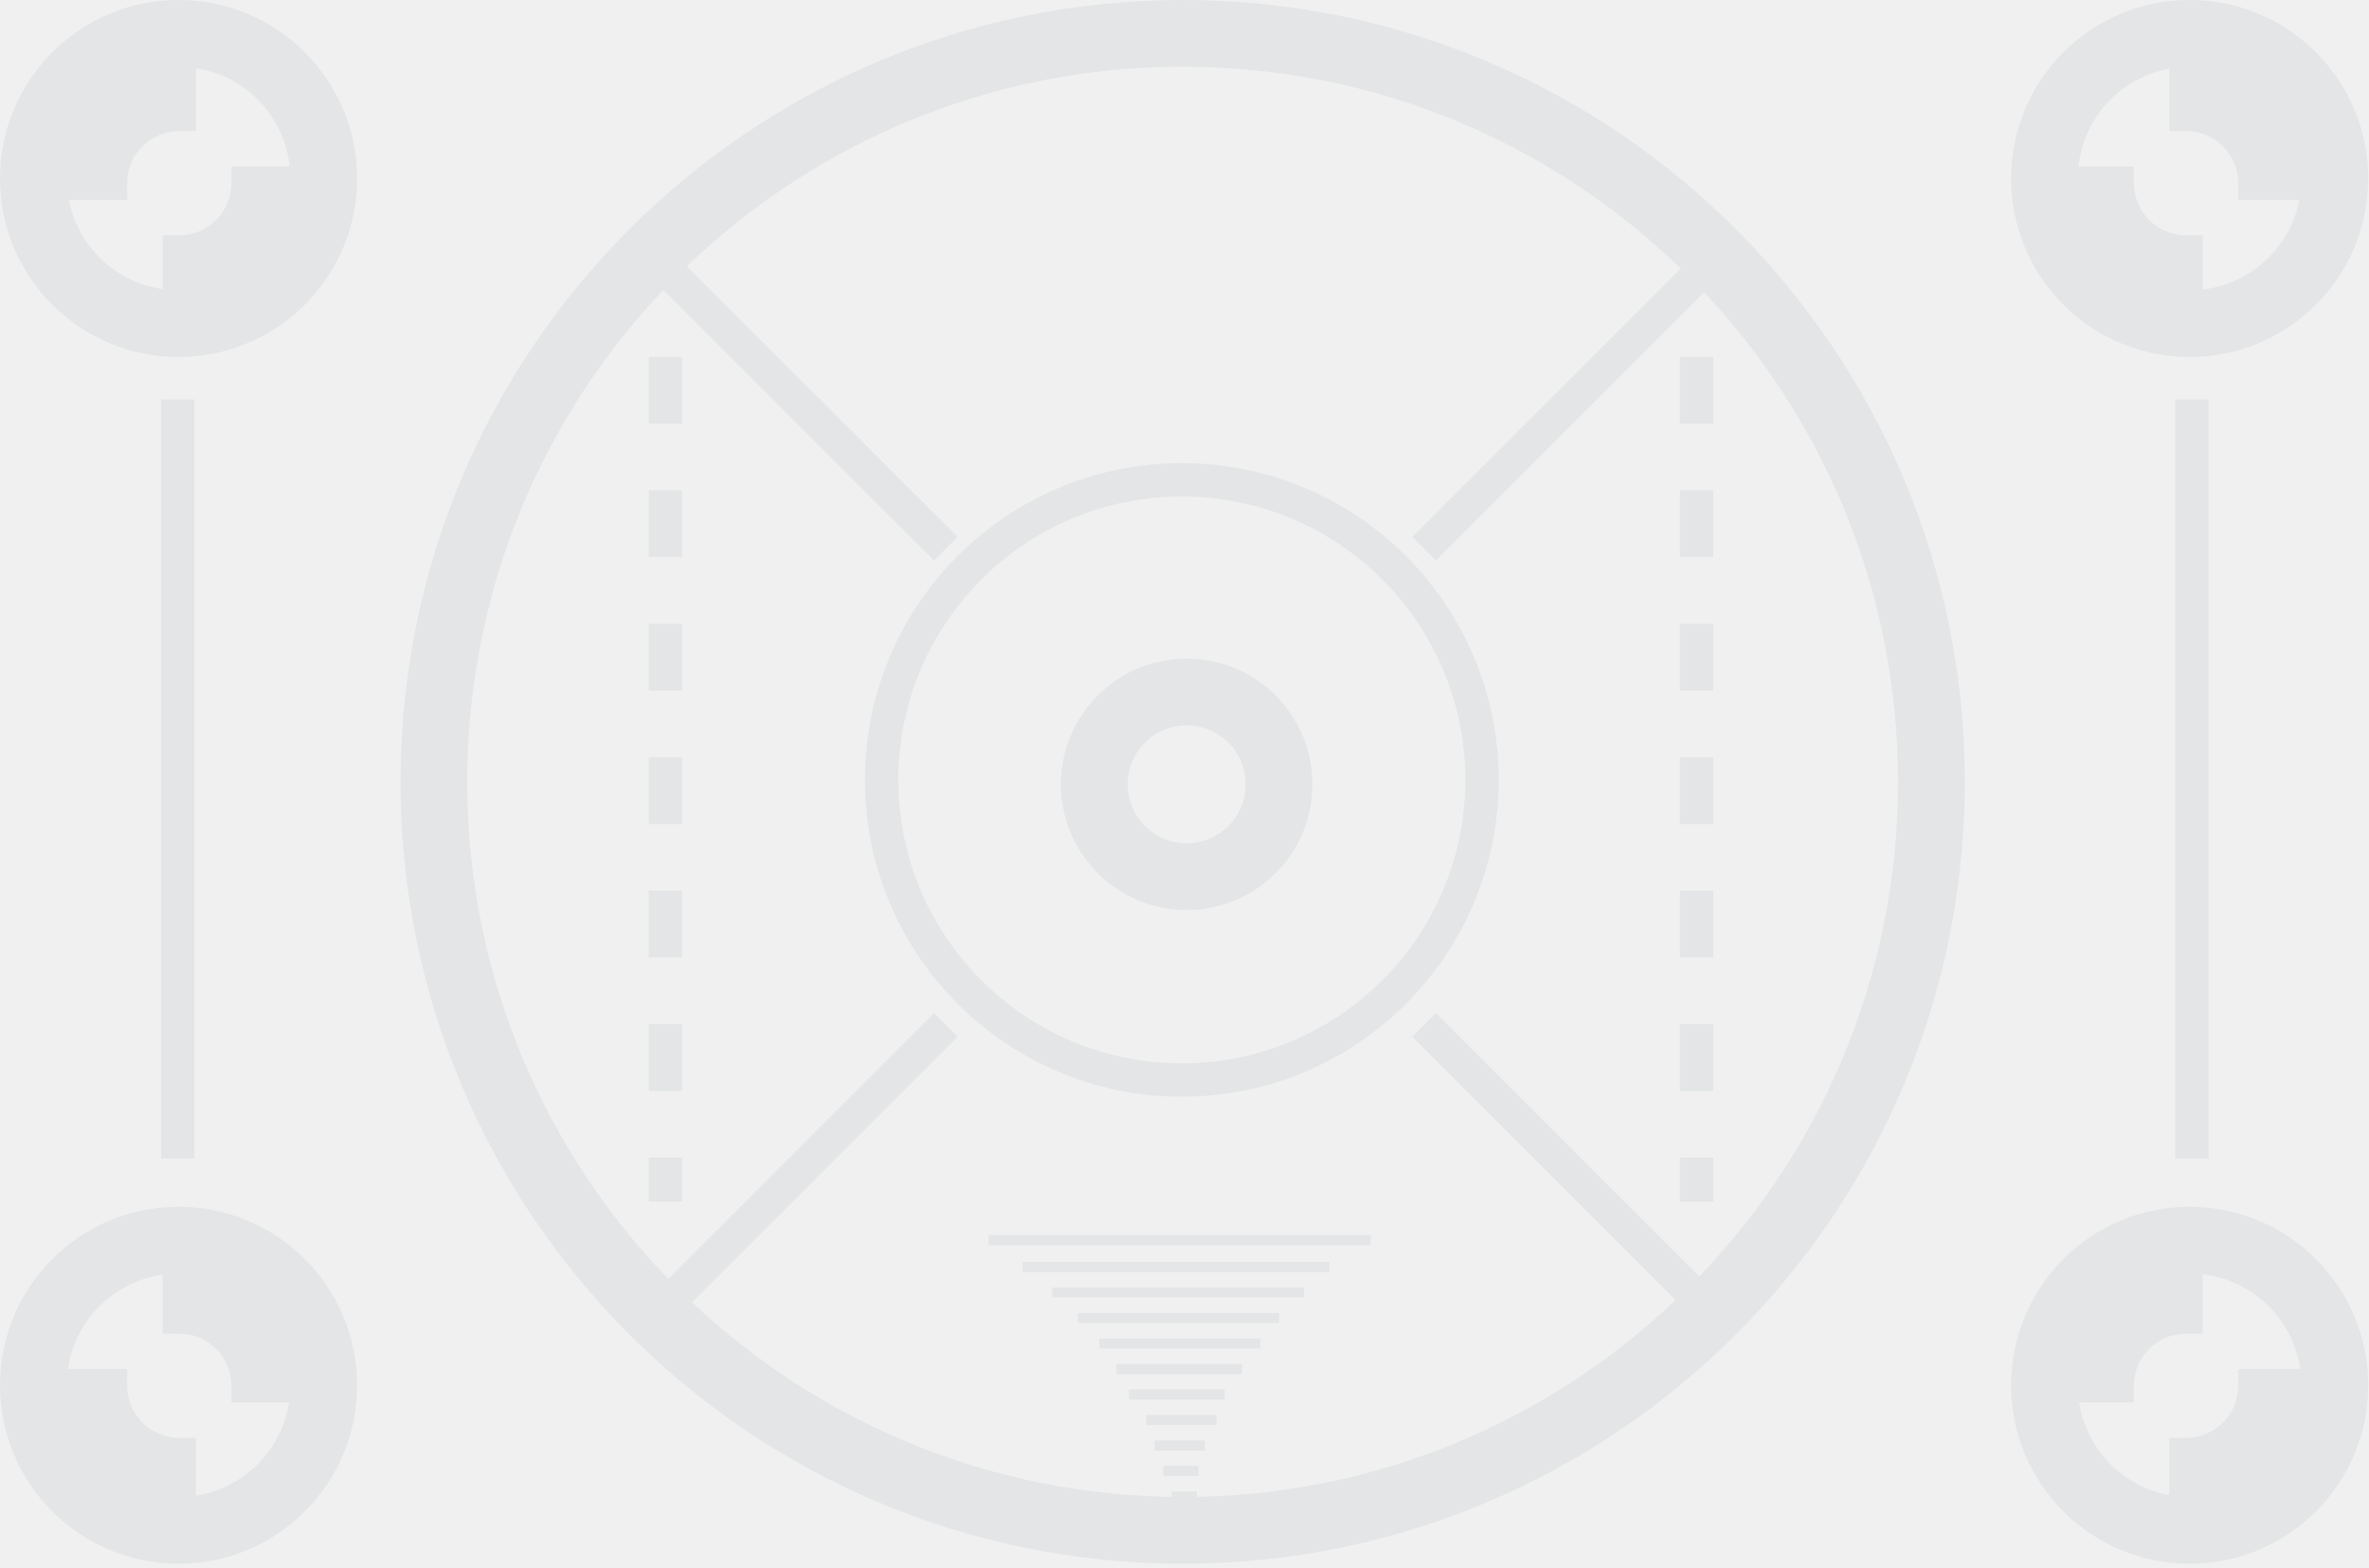
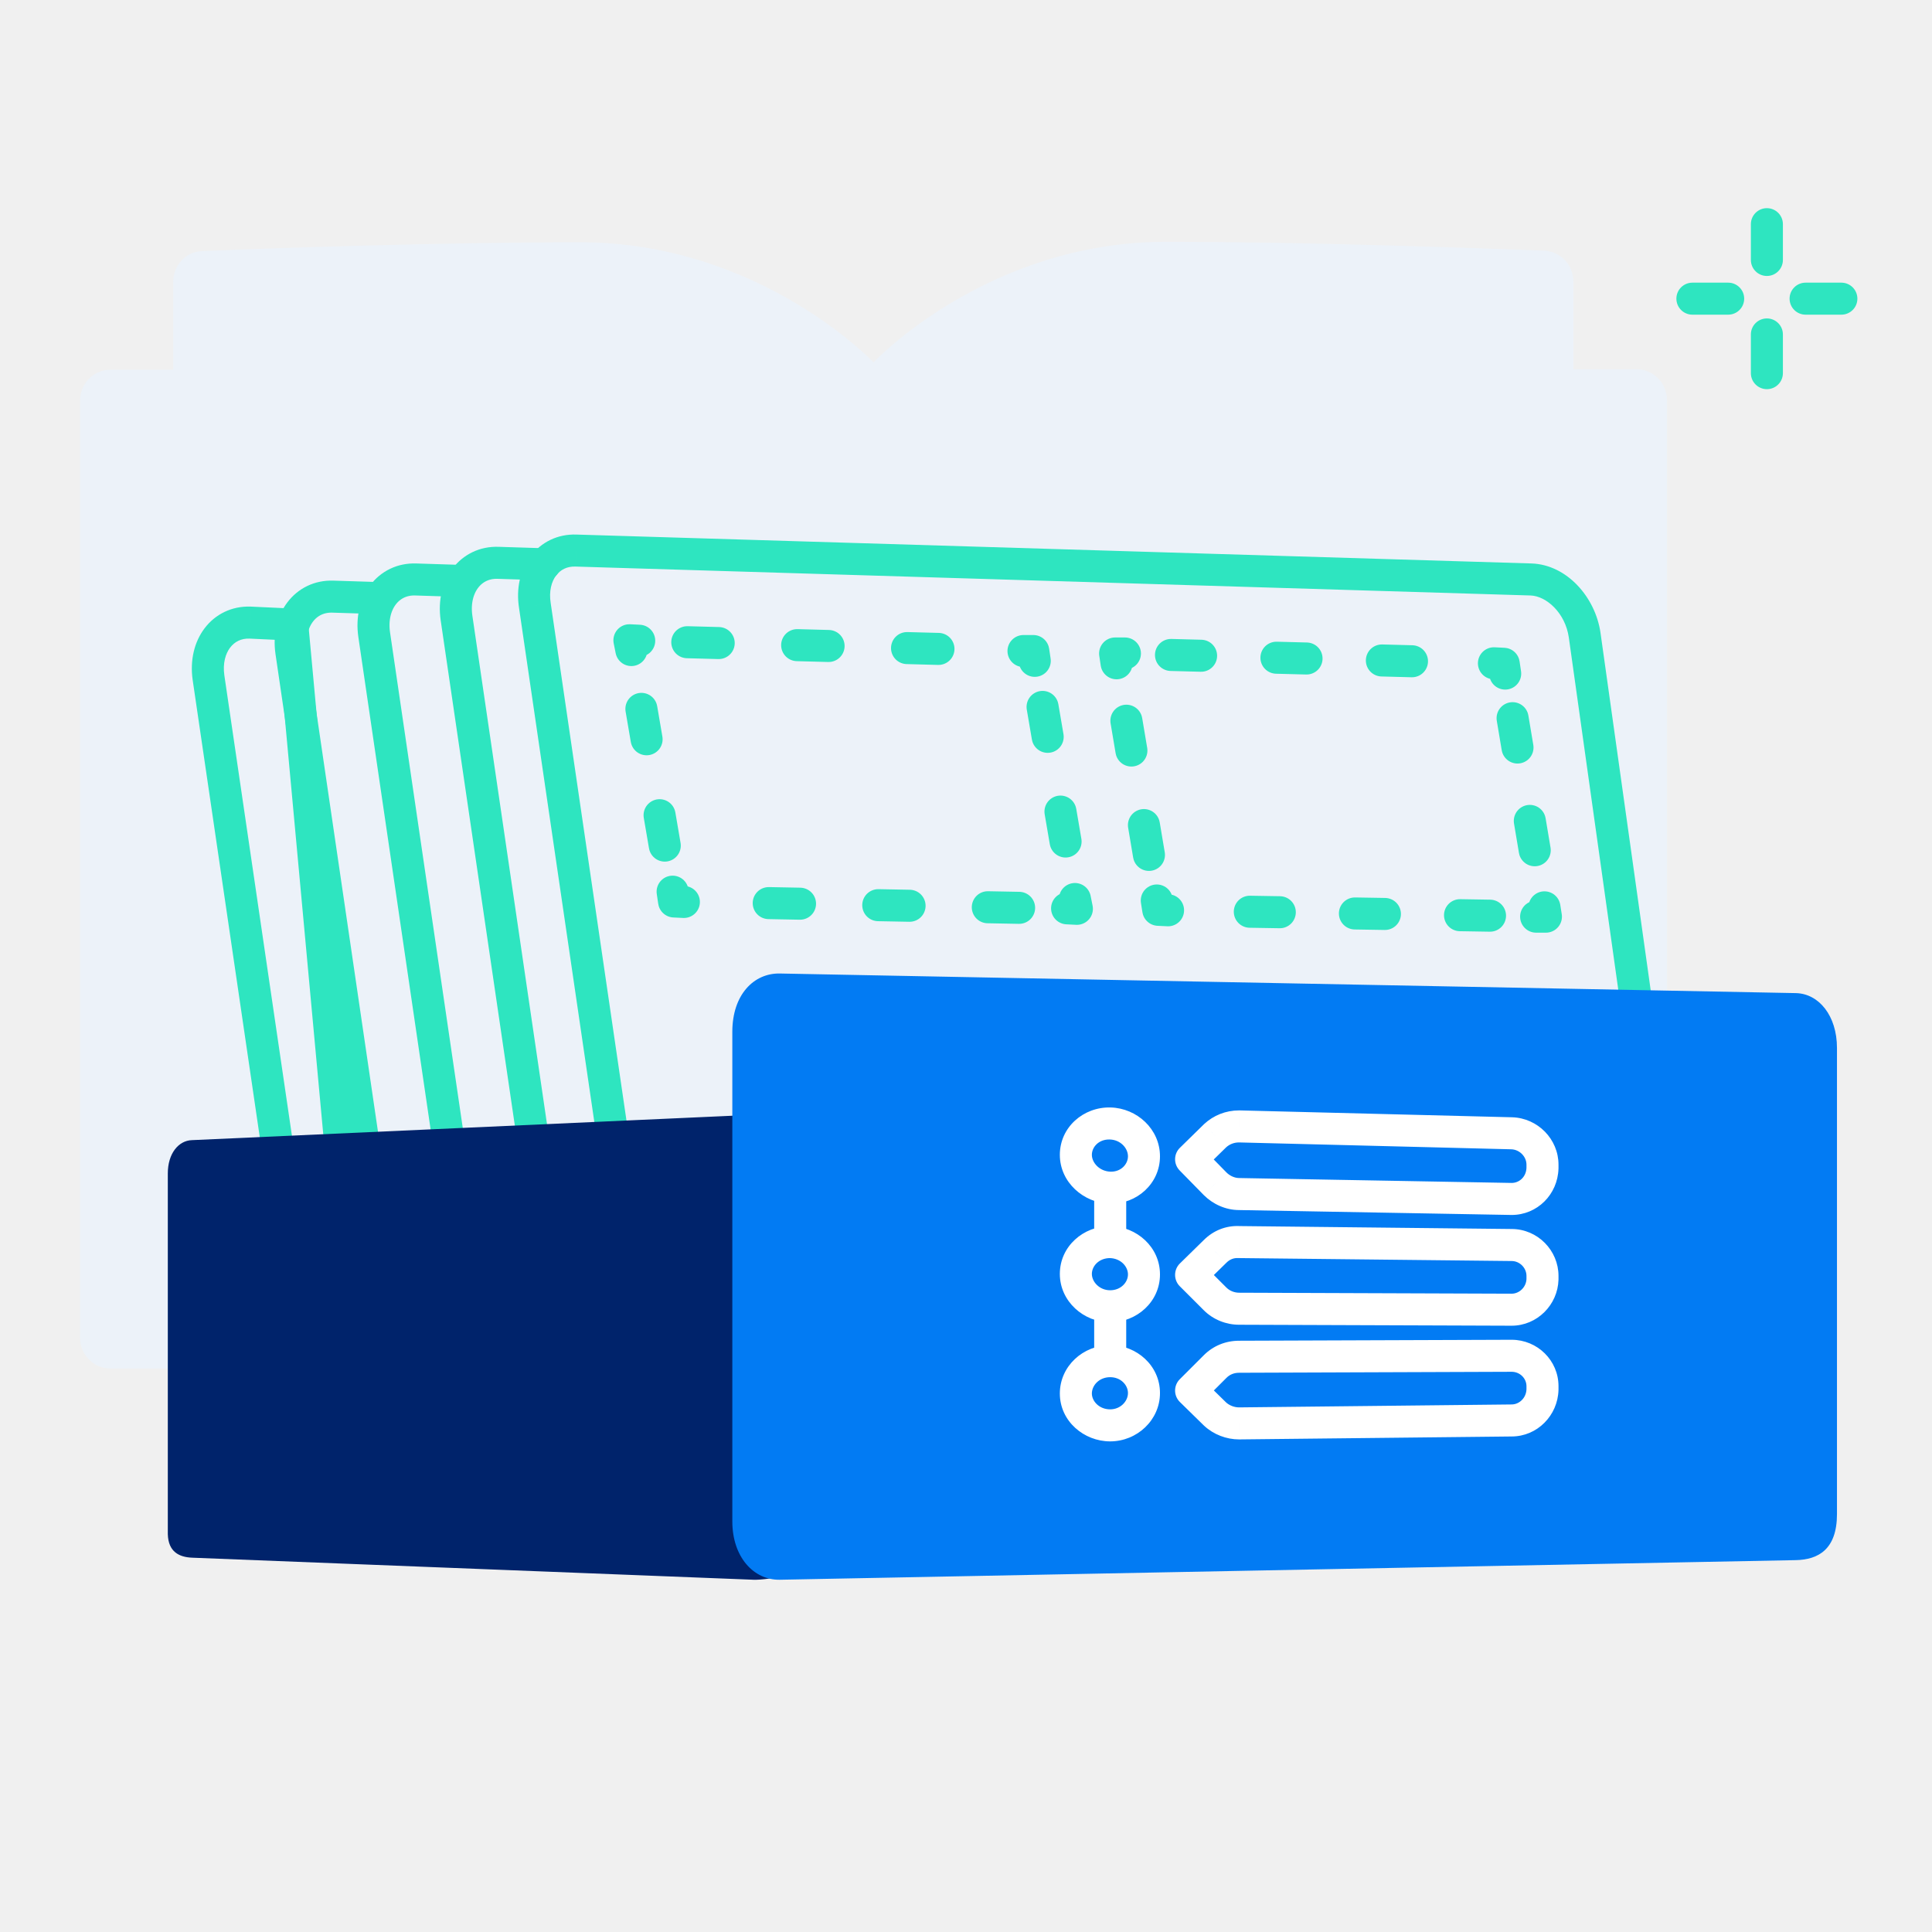
- <svg xmlns="http://www.w3.org/2000/svg" width="284" height="188" viewBox="0 0 284 188" fill="none">
-   <g opacity="0.22">
-     <mask id="path-1-inside-1" fill="white">
-       <path fill-rule="evenodd" clip-rule="evenodd" d="M141.141 181.886H142.95V183.092H141.141V181.886Z" />
-     </mask>
-     <path d="M141.141 181.886V179.886H139.141V181.886H141.141ZM142.95 181.886H144.95V179.886H142.95V181.886ZM142.95 183.092V185.092H144.95V183.092H142.95ZM141.141 183.092H139.141V185.092H141.141V183.092ZM141.141 183.886H142.95V179.886H141.141V183.886ZM140.95 181.886V183.092H144.95V181.886H140.95ZM142.95 181.092H141.141V185.092H142.95V181.092ZM143.141 183.092V181.886H139.141V183.092H143.141Z" fill="#B8BEC3" mask="url(#path-1-inside-1)" />
-     <mask id="path-3-inside-2" fill="white">
-       <path fill-rule="evenodd" clip-rule="evenodd" d="M140.468 178.829H143.483V180.035H140.468V178.829Z" />
-     </mask>
-     <path d="M140.468 178.829V176.829H138.468V178.829H140.468ZM143.483 178.829H145.483V176.829H143.483V178.829ZM143.483 180.035V182.035H145.483V180.035H143.483ZM140.468 180.035H138.468V182.035H140.468V180.035ZM140.468 180.829H143.483V176.829H140.468V180.829ZM141.483 178.829V180.035H145.483V178.829H141.483ZM143.483 178.035H140.468V182.035H143.483V178.035ZM142.468 180.035V178.829H138.468V180.035H142.468Z" fill="#B8BEC3" mask="url(#path-3-inside-2)" />
-     <mask id="path-5-inside-3" fill="white">
-       <path fill-rule="evenodd" clip-rule="evenodd" d="M139.446 175.772H143.667V176.978H139.446V175.772Z" />
-     </mask>
-     <path d="M139.446 175.772V173.772H137.446V175.772H139.446ZM143.667 175.772H145.667V173.772H143.667V175.772ZM143.667 176.978V178.978H145.667V176.978H143.667ZM139.446 176.978H137.446V178.978H139.446V176.978ZM139.446 177.772H143.667V173.772H139.446V177.772ZM141.667 175.772V176.978H145.667V175.772H141.667ZM143.667 174.978H139.446V178.978H143.667V174.978ZM141.446 176.978V175.772H137.446V176.978H141.446Z" fill="#B8BEC3" mask="url(#path-5-inside-3)" />
-     <mask id="path-7-inside-4" fill="white">
-       <path fill-rule="evenodd" clip-rule="evenodd" d="M138.424 172.715H144.454V173.921H138.424V172.715Z" />
-     </mask>
-     <path d="M138.424 172.715V170.715H136.424V172.715H138.424ZM144.454 172.715H146.454V170.715H144.454V172.715ZM144.454 173.921V175.921H146.454V173.921H144.454ZM138.424 173.921H136.424V175.921H138.424V173.921ZM138.424 174.715H144.454V170.715H138.424V174.715ZM142.454 172.715V173.921H146.454V172.715H142.454ZM144.454 171.921H138.424V175.921H144.454V171.921ZM140.424 173.921V172.715H136.424V173.921H140.424Z" fill="#B8BEC3" mask="url(#path-7-inside-4)" />
-     <mask id="path-9-inside-5" fill="white">
-       <path fill-rule="evenodd" clip-rule="evenodd" d="M137.403 169.658H145.844V170.864H137.403V169.658Z" />
-     </mask>
-     <path d="M137.403 169.658V167.658H135.403V169.658H137.403ZM145.844 169.658H147.844V167.658H145.844V169.658ZM145.844 170.864V172.864H147.844V170.864H145.844ZM137.403 170.864H135.403V172.864H137.403V170.864ZM137.403 171.658H145.844V167.658H137.403V171.658ZM143.844 169.658V170.864H147.844V169.658H143.844ZM145.844 168.864H137.403V172.864H145.844V168.864ZM139.403 170.864V169.658H135.403V170.864H139.403Z" fill="#B8BEC3" mask="url(#path-9-inside-5)" />
-     <mask id="path-11-inside-6" fill="white">
-       <path fill-rule="evenodd" clip-rule="evenodd" d="M135.36 166.602H146.816V167.807H135.36V166.602Z" />
-     </mask>
-     <path d="M135.36 166.602V164.602H133.36V166.602H135.36ZM146.816 166.602H148.816V164.602H146.816V166.602ZM146.816 167.807V169.807H148.816V167.807H146.816ZM135.36 167.807H133.36V169.807H135.36V167.807ZM135.36 168.602H146.816V164.602H135.36V168.602ZM144.816 166.602V167.807H148.816V166.602H144.816ZM146.816 165.807H135.36V169.807H146.816V165.807ZM137.36 167.807V166.602H133.36V167.807H137.36Z" fill="#B8BEC3" mask="url(#path-11-inside-6)" />
-     <mask id="path-13-inside-7" fill="white">
-       <path fill-rule="evenodd" clip-rule="evenodd" d="M133.827 163.545H148.902V164.75H133.827V163.545Z" />
-     </mask>
-     <path d="M133.827 163.545V161.545H131.827V163.545H133.827ZM148.902 163.545H150.902V161.545H148.902V163.545ZM148.902 164.75V166.75H150.902V164.75H148.902ZM133.827 164.75H131.827V166.75H133.827V164.75ZM133.827 165.545H148.902V161.545H133.827V165.545ZM146.902 163.545V164.75H150.902V163.545H146.902ZM148.902 162.75H133.827V166.75H148.902V162.75ZM135.827 164.75V163.545H131.827V164.75H135.827Z" fill="#B8BEC3" mask="url(#path-13-inside-7)" />
-     <mask id="path-15-inside-8" fill="white">
-       <path fill-rule="evenodd" clip-rule="evenodd" d="M131.784 160.488H151.079V161.694H131.784V160.488Z" />
-     </mask>
-     <path d="M131.784 160.488V158.488H129.784V160.488H131.784ZM151.079 160.488H153.079V158.488H151.079V160.488ZM151.079 161.694V163.694H153.079V161.694H151.079ZM131.784 161.694H129.784V163.694H131.784V161.694ZM131.784 162.488H151.079V158.488H131.784V162.488ZM149.079 160.488V161.694H153.079V160.488H149.079ZM151.079 159.694H131.784V163.694H151.079V159.694ZM133.784 161.694V160.488H129.784V161.694H133.784Z" fill="#B8BEC3" mask="url(#path-15-inside-8)" />
-     <mask id="path-17-inside-9" fill="white">
-       <path fill-rule="evenodd" clip-rule="evenodd" d="M129.23 157.431H153.349V158.637H129.23V157.431Z" />
-     </mask>
-     <path d="M129.23 157.431V155.431H127.23V157.431H129.23ZM153.349 157.431H155.349V155.431H153.349V157.431ZM153.349 158.637V160.637H155.349V158.637H153.349ZM129.23 158.637H127.23V160.637H129.23V158.637ZM129.23 159.431H153.349V155.431H129.23V159.431ZM151.349 157.431V158.637H155.349V157.431H151.349ZM153.349 156.637H129.23V160.637H153.349V156.637ZM131.23 158.637V157.431H127.23V158.637H131.23Z" fill="#B8BEC3" mask="url(#path-17-inside-9)" />
-     <mask id="path-19-inside-10" fill="white">
-       <path fill-rule="evenodd" clip-rule="evenodd" d="M126.165 154.374H156.314V155.58H126.165V154.374Z" />
-     </mask>
-     <path d="M126.165 154.374V152.374H124.165V154.374H126.165ZM156.314 154.374H158.314V152.374H156.314V154.374ZM156.314 155.58V157.58H158.314V155.58H156.314ZM126.165 155.58H124.165V157.58H126.165V155.58ZM126.165 156.374H156.314V152.374H126.165V156.374ZM154.314 154.374V155.58H158.314V154.374H154.314ZM156.314 153.58H126.165V157.58H156.314V153.58ZM128.165 155.58V154.374H124.165V155.58H128.165Z" fill="#B8BEC3" mask="url(#path-19-inside-10)" />
-     <mask id="path-21-inside-11" fill="white">
-       <path fill-rule="evenodd" clip-rule="evenodd" d="M122.59 151.317H159.371V152.523H122.59V151.317Z" />
-     </mask>
-     <path d="M122.59 151.317V149.317H120.59V151.317H122.59ZM159.371 151.317H161.371V149.317H159.371V151.317ZM159.371 152.523V154.523H161.371V152.523H159.371ZM122.59 152.523H120.59V154.523H122.59V152.523ZM122.59 153.317H159.371V149.317H122.59V153.317ZM157.371 151.317V152.523H161.371V151.317H157.371ZM159.371 150.523H122.59V154.523H159.371V150.523ZM124.59 152.523V151.317H120.59V152.523H124.59Z" fill="#B8BEC3" mask="url(#path-21-inside-11)" />
-     <mask id="path-23-inside-12" fill="white">
-       <path fill-rule="evenodd" clip-rule="evenodd" d="M118.504 148.098H164.329V149.304H118.504V148.098Z" />
-     </mask>
-     <path d="M118.504 148.098V146.098H116.504V148.098H118.504ZM164.329 148.098H166.329V146.098H164.329V148.098ZM164.329 149.304V151.304H166.329V149.304H164.329ZM118.504 149.304H116.504V151.304H118.504V149.304ZM118.504 150.098H164.329V146.098H118.504V150.098ZM162.329 148.098V149.304H166.329V148.098H162.329ZM164.329 147.304H118.504V151.304H164.329V147.304ZM120.504 149.304V148.098H116.504V149.304H120.504Z" fill="#B8BEC3" mask="url(#path-23-inside-12)" />
-     <path d="M231.539 93.745C231.539 143.31 191.352 183.491 141.777 183.491C92.202 183.491 52.014 143.31 52.014 93.745C52.014 44.181 92.202 4 141.777 4C191.352 4 231.539 44.181 231.539 93.745Z" stroke="#B8BEC3" stroke-width="8" />
-     <path d="M177.665 93.514C177.665 113.385 161.554 129.495 141.678 129.495C121.802 129.495 105.691 113.385 105.691 93.514C105.691 73.643 121.802 57.534 141.678 57.534C161.554 57.534 177.665 73.643 177.665 93.514Z" stroke="#B8BEC3" stroke-width="4" />
-     <path d="M153.336 94.042C153.336 100.156 148.378 105.113 142.261 105.113C136.145 105.113 131.187 100.156 131.187 94.042C131.187 87.928 136.145 82.97 142.261 82.97C148.378 82.97 153.336 87.928 153.336 94.042Z" stroke="#B8BEC3" stroke-width="8" />
-     <path d="M81.216 33.626L111.967 64.372" stroke="#B8BEC3" stroke-width="4" stroke-linecap="square" />
-     <path d="M79.776 42.797V144.078" stroke="#B8BEC3" stroke-width="4" stroke-dasharray="8 8" />
-     <path d="M21.317 47.892V138.924" stroke="#B8BEC3" stroke-width="4" />
-     <path d="M203.387 42.797V144.078" stroke="#B8BEC3" stroke-width="4" stroke-dasharray="8 8" />
-     <path d="M262.776 47.892V138.924" stroke="#B8BEC3" stroke-width="4" />
-     <path d="M202.888 33.626L172.137 64.372" stroke="#B8BEC3" stroke-width="4" stroke-linecap="square" />
-     <path d="M81.216 155.06L111.967 124.314" stroke="#B8BEC3" stroke-width="4" stroke-linecap="square" />
-     <path d="M202.888 155.06L172.137 124.314" stroke="#B8BEC3" stroke-width="4" stroke-linecap="square" />
-     <path d="M38.811 166.095C38.811 175.705 31.019 183.497 21.405 183.497C11.792 183.497 4 175.705 4 166.095C4 156.486 11.792 148.694 21.405 148.694C31.019 148.694 38.811 156.486 38.811 166.095Z" stroke="#B8BEC3" stroke-width="8" />
-     <path d="M9.237 166.151V164.151H7.237V166.151H9.237ZM21.488 178.4V180.4H23.488V178.4H21.488ZM13.237 166.151H15.237V164.151H13.237V166.151ZM21.488 174.4H23.488V172.4H21.488V174.4ZM33.739 166.151V168.151H35.739V166.151H33.739ZM21.488 153.902V151.902H19.488V153.902H21.488ZM29.738 166.151H27.738V168.151H29.738V166.151ZM21.488 157.902H19.488V159.902H21.488V157.902ZM7.237 166.151C7.237 174.021 13.618 180.4 21.488 180.4V176.4C15.827 176.4 11.237 171.811 11.237 166.151H7.237ZM13.237 164.151H9.237V168.151H13.237V164.151ZM21.488 172.4C18.035 172.4 15.237 169.601 15.237 166.151H11.237C11.237 171.811 15.827 176.4 21.488 176.4V172.4ZM23.488 178.4V174.4H19.488V178.4H23.488ZM35.739 166.151C35.739 158.281 29.358 151.902 21.488 151.902V155.902C27.149 155.902 31.738 160.491 31.738 166.151H35.739ZM29.738 168.151H33.739V164.151H29.738V168.151ZM21.488 159.902C24.941 159.902 27.738 162.701 27.738 166.151H31.738C31.738 160.491 27.149 155.902 21.488 155.902V159.902ZM19.488 153.902V157.902H23.488V153.902H19.488Z" fill="#B8BEC3" />
-     <path d="M279.905 166.095C279.905 175.705 272.113 183.497 262.499 183.497C252.886 183.497 245.094 175.705 245.094 166.095C245.094 156.486 252.886 148.694 262.499 148.694C272.113 148.694 279.905 156.486 279.905 166.095Z" stroke="#B8BEC3" stroke-width="8" />
-     <path d="M262.071 178.4H260.071V180.4H262.071V178.4ZM274.321 166.151H276.321V164.151H274.321V166.151ZM262.071 174.4V172.4H260.071V174.4H262.071ZM270.321 166.151V164.151H268.321V166.151H270.321ZM262.071 153.902H264.071V151.902H262.071V153.902ZM249.82 166.151H247.82V168.151H249.82V166.151ZM262.071 157.902V159.902H264.071V157.902H262.071ZM253.82 166.151V168.151H255.82V166.151H253.82ZM262.071 180.4C269.94 180.4 276.321 174.021 276.321 166.151H272.321C272.321 171.811 267.732 176.4 262.071 176.4V180.4ZM260.071 174.4V178.4H264.071V174.4H260.071ZM268.321 166.151C268.321 169.601 265.523 172.4 262.071 172.4V176.4C267.732 176.4 272.321 171.811 272.321 166.151H268.321ZM274.321 164.151H270.321V168.151H274.321V164.151ZM262.071 151.902C254.201 151.902 247.82 158.281 247.82 166.151H251.82C251.82 160.491 256.409 155.902 262.071 155.902V151.902ZM264.071 157.902V153.902H260.071V157.902H264.071ZM255.82 166.151C255.82 162.701 258.618 159.902 262.071 159.902V155.902C256.409 155.902 251.82 160.491 251.82 166.151H255.82ZM249.82 168.151H253.82V164.151H249.82V168.151Z" fill="#B8BEC3" />
-     <path d="M38.811 21.402C38.811 31.012 31.019 38.803 21.405 38.803C11.792 38.803 4 31.012 4 21.402C4 11.792 11.792 4 21.405 4C31.019 4 38.811 11.792 38.811 21.402Z" stroke="#B8BEC3" stroke-width="8" />
-     <path d="M21.488 34.216H19.488V36.216H21.488V34.216ZM33.739 21.967H35.739V19.967H33.739V21.967ZM21.488 30.216V28.216H19.488V30.216H21.488ZM29.738 21.967V19.967H27.738V21.967H29.738ZM21.488 9.718H23.488V7.718H21.488V9.718ZM9.237 21.967H7.237V23.967H9.237V21.967ZM21.488 13.718V15.718H23.488V13.718H21.488ZM13.237 21.967V23.967H15.237V21.967H13.237ZM21.488 36.216C29.358 36.216 35.739 29.837 35.739 21.967H31.738C31.738 27.627 27.149 32.216 21.488 32.216V36.216ZM19.488 30.216V34.216H23.488V30.216H19.488ZM27.738 21.967C27.738 25.417 24.941 28.216 21.488 28.216V32.216C27.149 32.216 31.738 27.627 31.738 21.967H27.738ZM33.739 19.967H29.738V23.967H33.739V19.967ZM21.488 7.718C13.618 7.718 7.237 14.097 7.237 21.967H11.237C11.237 16.307 15.827 11.718 21.488 11.718V7.718ZM23.488 13.718V9.718H19.488V13.718H23.488ZM15.237 21.967C15.237 18.517 18.035 15.718 21.488 15.718V11.718C15.827 11.718 11.237 16.307 11.237 21.967H15.237ZM9.237 23.967H13.237V19.967H9.237V23.967Z" fill="#B8BEC3" />
-     <path d="M279.905 21.402C279.905 31.012 272.113 38.803 262.499 38.803C252.886 38.803 245.094 31.012 245.094 21.402C245.094 11.792 252.886 4 262.499 4C272.113 4 279.905 11.792 279.905 21.402Z" stroke="#B8BEC3" stroke-width="8" />
-     <path d="M274.321 21.967V23.967H276.321V21.967H274.321ZM262.071 9.718V7.718H260.071V9.718H262.071ZM270.321 21.967H268.321V23.967H270.321V21.967ZM262.071 13.718H260.071V15.718H262.071V13.718ZM249.82 21.967V19.967H247.82V21.967H249.82ZM262.071 34.216V36.216H264.071V34.216H262.071ZM253.82 21.967H255.82V19.967H253.82V21.967ZM262.071 30.216H264.071V28.216H262.071V30.216ZM276.321 21.967C276.321 14.097 269.94 7.718 262.071 7.718V11.718C267.732 11.718 272.321 16.307 272.321 21.967H276.321ZM270.321 23.967H274.321V19.967H270.321V23.967ZM262.071 15.718C265.523 15.718 268.321 18.517 268.321 21.967H272.321C272.321 16.307 267.732 11.718 262.071 11.718V15.718ZM260.071 9.718V13.718H264.071V9.718H260.071ZM247.82 21.967C247.82 29.837 254.201 36.216 262.071 36.216V32.216C256.409 32.216 251.82 27.627 251.82 21.967H247.82ZM253.82 19.967H249.82V23.967H253.82V19.967ZM262.071 28.216C258.618 28.216 255.82 25.417 255.82 21.967H251.82C251.82 27.627 256.409 32.216 262.071 32.216V28.216ZM264.071 34.216V30.216H260.071V34.216H264.071Z" fill="#B8BEC3" />
-   </g>
+ <svg xmlns="http://www.w3.org/2000/svg" width="161" height="161" viewBox="0 0 161 161" fill="none">
+   <rect width="160.122" height="160.122" fill="white" fill-opacity="0.01" />
+   <rect width="160.122" height="160.122" fill="white" fill-opacity="0.01" />
+   <path d="M131.112 30.77V23.459C131.112 22.071 130.05 20.968 128.703 20.887C123.107 20.682 108.936 20.151 97.174 20.151C82.226 20.151 72.792 30.198 72.792 30.198C72.792 30.198 63.317 20.192 48.37 20.192C36.649 20.192 22.436 20.682 16.841 20.927C15.493 20.968 14.431 22.112 14.431 23.5V30.811H9.204C7.815 30.811 6.672 31.954 6.672 33.384V111.47C6.672 112.9 7.815 114.043 9.204 114.043H136.381C137.769 114.043 138.913 112.9 138.913 111.47V33.343C138.913 31.913 137.769 30.77 136.381 30.77H131.112Z" fill="#ECF2F9" />
+   <path d="M45.392 47.024L41.512 46.902C39.225 46.82 37.673 48.862 38.04 51.476L46.127 106.569C46.494 109.142 48.659 111.225 50.946 111.225" stroke="#2EE5C0" stroke-width="2.669" stroke-linecap="round" stroke-linejoin="round" />
+   <path d="M38.53 48.413L34.65 48.29C32.363 48.208 30.811 50.25 31.179 52.864L39.265 107.958C39.633 110.531 41.797 112.613 44.084 112.613" stroke="#2EE5C0" stroke-width="2.669" stroke-linecap="round" stroke-linejoin="round" />
+   <path d="M31.628 49.842L27.748 49.72C25.461 49.638 23.909 51.68 24.276 54.294L32.363 109.387C32.73 111.96 34.895 114.043 37.182 114.043" stroke="#2EE5C0" stroke-width="2.669" stroke-linecap="round" stroke-linejoin="round" />
+   <path d="M24.358 52.047L25.687 51.925C25.625 51.262 25.085 50.745 24.42 50.714L24.358 52.047ZM20.846 51.884L20.908 50.551C20.903 50.551 20.898 50.551 20.893 50.55L20.846 51.884ZM17.374 56.458L16.053 56.644L16.054 56.652L17.374 56.458ZM25.461 111.552L26.782 111.363L26.781 111.358L25.461 111.552ZM30.28 116.207V117.542C30.655 117.542 31.013 117.384 31.266 117.106C31.518 116.829 31.643 116.458 31.608 116.085L30.28 116.207ZM139.444 105.548L138.122 105.733L138.124 105.746L139.444 105.548ZM132.051 52.905L133.373 52.719L133.372 52.71L132.051 52.905ZM127.6 48.29L127.651 46.956L127.64 46.956L127.6 48.29ZM48.002 45.88L47.955 47.214L47.962 47.214L48.002 45.88ZM44.572 50.454L45.892 50.261L45.89 50.248L44.572 50.454ZM52.617 105.385L53.938 105.193L53.937 105.191L52.617 105.385ZM24.42 50.714L20.908 50.551L20.784 53.217L24.296 53.38L24.42 50.714ZM20.893 50.55C19.309 50.494 17.938 51.186 17.052 52.353C16.179 53.503 15.827 55.037 16.053 56.644L18.695 56.272C18.554 55.265 18.794 54.471 19.177 53.967C19.547 53.48 20.095 53.192 20.798 53.217L20.893 50.55ZM16.054 56.652L24.14 111.745L26.781 111.358L18.694 56.264L16.054 56.652ZM24.14 111.74C24.583 114.843 27.207 117.542 30.28 117.542V114.873C28.778 114.873 27.073 113.406 26.782 111.363L24.14 111.74ZM31.608 116.085L25.687 51.925L23.029 52.17L28.951 116.33L31.608 116.085ZM57.395 111.334H136.299V108.665H57.395V111.334ZM136.299 111.334C139.444 111.334 141.212 108.343 140.763 105.35L138.124 105.746C138.41 107.654 137.32 108.665 136.299 108.665V111.334ZM140.765 105.362L133.373 52.719L130.73 53.09L138.122 105.733L140.765 105.362ZM133.372 52.71C132.936 49.757 130.577 47.069 127.651 46.956L127.549 49.623C128.87 49.674 130.432 51.07 130.731 53.1L133.372 52.71ZM127.64 46.956L48.043 44.547L47.962 47.214L127.56 49.624L127.64 46.956ZM48.05 44.547C46.467 44.49 45.093 45.182 44.21 46.354C43.34 47.509 43.002 49.05 43.253 50.66L45.89 50.248C45.733 49.245 45.966 48.458 46.342 47.959C46.705 47.477 47.251 47.189 47.955 47.214L48.05 44.547ZM43.251 50.648L51.297 105.578L53.937 105.191L45.892 50.261L43.251 50.648ZM51.297 105.576C51.741 108.634 54.363 111.334 57.395 111.334V108.665C55.935 108.665 54.229 107.199 53.938 105.193L51.297 105.576Z" fill="#2EE5C0" />
+   <path d="M97.338 75.857L96.521 75.817L96.398 75.04" stroke="#2EE5C0" stroke-width="2.669" stroke-linecap="round" stroke-linejoin="round" />
+   <path d="M95.746 71.242L93.377 57.152" stroke="#2EE5C0" stroke-width="2.669" stroke-linecap="round" stroke-linejoin="round" stroke-dasharray="2.52 6.3" />
+   <path d="M93.048 55.274L92.926 54.457H93.743" stroke="#2EE5C0" stroke-width="2.669" stroke-linecap="round" stroke-linejoin="round" />
+   <path d="M97.582 54.58L122.576 55.233" stroke="#2EE5C0" stroke-width="2.669" stroke-linecap="round" stroke-linejoin="round" stroke-dasharray="2.51 6.28" />
+   <path d="M124.494 55.274L125.311 55.315L125.433 56.132" stroke="#2EE5C0" stroke-width="2.669" stroke-linecap="round" stroke-linejoin="round" />
+   <path d="M126.049 59.848L128.377 73.734" stroke="#2EE5C0" stroke-width="2.669" stroke-linecap="round" stroke-linejoin="round" stroke-dasharray="2.48 6.2" />
+   <path d="M128.704 75.612L128.827 76.388H128.01" stroke="#2EE5C0" stroke-width="2.669" stroke-linecap="round" stroke-linejoin="round" />
+   <path d="M124.168 76.307L99.256 75.898" stroke="#2EE5C0" stroke-width="2.669" stroke-linecap="round" stroke-linejoin="round" stroke-dasharray="2.5 6.26" />
+   <path d="M56.99 75.163L56.173 75.123L56.051 74.306" stroke="#2EE5C0" stroke-width="2.669" stroke-linecap="round" stroke-linejoin="round" />
+   <path d="M55.398 70.467L52.947 56.132" stroke="#2EE5C0" stroke-width="2.669" stroke-linecap="round" stroke-linejoin="round" stroke-dasharray="2.57 6.42" />
+   <path d="M52.614 54.171L52.451 53.355L53.268 53.395" stroke="#2EE5C0" stroke-width="2.669" stroke-linecap="round" stroke-linejoin="round" />
+   <path d="M57.273 53.518L83.289 54.212" stroke="#2EE5C0" stroke-width="2.669" stroke-linecap="round" stroke-linejoin="round" stroke-dasharray="2.62 6.54" />
+   <path d="M85.291 54.253H86.108L86.23 55.07" stroke="#2EE5C0" stroke-width="2.669" stroke-linecap="round" stroke-linejoin="round" />
+   <path d="M86.881 58.909L89.29 72.999" stroke="#2EE5C0" stroke-width="2.669" stroke-linecap="round" stroke-linejoin="round" stroke-dasharray="2.53 6.32" />
+   <path d="M89.577 74.918L89.741 75.735L88.924 75.694" stroke="#2EE5C0" stroke-width="2.669" stroke-linecap="round" stroke-linejoin="round" />
+   <path d="M84.926 75.653L58.992 75.163" stroke="#2EE5C0" stroke-width="2.669" stroke-linecap="round" stroke-linejoin="round" stroke-dasharray="2.61 6.52" />
+   <path d="M16.026 129.808L62.788 131.645C64.055 131.686 67.118 131.074 67.118 130.338V94.113C67.118 93.337 66.097 92.765 64.831 92.806L15.986 95.012C14.883 95.052 13.984 96.114 13.984 97.789V127.847C14.025 129.317 14.924 129.767 16.026 129.808Z" fill="#00236B" />
+   <path d="M149.651 130.011L64.989 131.645C62.783 131.686 61.027 129.726 61.027 126.785V85.986C61.027 82.882 62.824 81.085 64.989 81.126L149.651 82.759C151.57 82.8 153.081 84.638 153.081 87.333V126.172C153.081 129.113 151.529 129.971 149.651 130.011Z" fill="#027BF3" />
+   <path d="M92.517 96.318V115.922" stroke="white" stroke-width="2.669" stroke-linecap="round" stroke-linejoin="round" />
+   <path fill-rule="evenodd" clip-rule="evenodd" d="M92.513 98.973C94.065 99.013 95.331 97.829 95.331 96.359C95.331 94.889 94.065 93.663 92.513 93.623C90.92 93.582 89.654 94.766 89.654 96.236C89.654 97.707 90.961 98.932 92.513 98.973ZM92.513 108.856C94.065 108.856 95.331 107.672 95.331 106.202C95.331 104.731 94.065 103.547 92.513 103.506C90.92 103.506 89.654 104.69 89.654 106.161C89.654 107.631 90.961 108.856 92.513 108.856ZM95.331 116.085C95.331 117.555 94.065 118.78 92.513 118.78C90.961 118.78 89.654 117.596 89.654 116.126C89.654 114.655 90.92 113.43 92.513 113.43C94.065 113.43 95.331 114.615 95.331 116.085ZM103.26 99.504L125.967 99.912C127.356 99.912 128.5 98.809 128.54 97.339V97.053C128.54 95.665 127.397 94.481 125.967 94.44L103.26 93.868C102.484 93.868 101.79 94.154 101.259 94.644L99.258 96.604L101.259 98.646C101.79 99.177 102.525 99.504 103.26 99.504ZM125.967 109.142L103.26 109.06C102.525 109.06 101.79 108.774 101.259 108.243L99.258 106.242L101.259 104.282C101.79 103.751 102.484 103.465 103.26 103.506L125.967 103.751C127.397 103.751 128.54 104.935 128.54 106.324V106.61C128.5 107.998 127.356 109.142 125.967 109.142ZM103.26 118.617L125.967 118.372C127.356 118.372 128.5 117.228 128.54 115.799V115.513C128.54 114.125 127.397 112.981 125.967 112.981L103.26 113.063C102.484 113.063 101.79 113.349 101.259 113.88L99.258 115.881L101.259 117.841C101.79 118.331 102.525 118.617 103.26 118.617Z" fill="#027BF3" />
+   <path d="M92.513 98.973L92.548 97.639L92.513 98.973ZM92.513 93.623L92.548 92.289L92.547 92.289L92.513 93.623ZM92.513 103.506L92.548 102.172C92.537 102.172 92.525 102.172 92.513 102.172V103.506ZM125.967 99.912L125.943 101.246C125.951 101.246 125.959 101.247 125.967 101.247V99.912ZM103.26 99.504L103.284 98.17C103.276 98.169 103.268 98.169 103.26 98.169V99.504ZM128.54 97.339L129.874 97.376C129.875 97.364 129.875 97.352 129.875 97.339H128.54ZM125.967 94.44L126.006 93.106L126.001 93.106L125.967 94.44ZM103.26 93.868L103.294 92.534C103.283 92.534 103.271 92.534 103.26 92.534V93.868ZM101.259 94.644L100.354 93.663C100.344 93.672 100.335 93.681 100.325 93.691L101.259 94.644ZM99.258 96.604L98.324 95.651C98.071 95.899 97.927 96.237 97.924 96.591C97.92 96.945 98.057 97.285 98.305 97.538L99.258 96.604ZM101.259 98.646L100.306 99.58L100.316 99.59L101.259 98.646ZM103.26 109.06L103.265 107.726H103.26V109.06ZM125.967 109.142L125.963 110.476H125.967V109.142ZM99.258 106.242L98.324 105.289C98.07 105.538 97.925 105.879 97.924 106.235C97.922 106.592 98.062 106.934 98.314 107.186L99.258 106.242ZM101.259 104.282L102.193 105.235L102.203 105.225L101.259 104.282ZM103.26 103.506L103.19 104.838C103.209 104.839 103.227 104.84 103.246 104.84L103.26 103.506ZM125.967 103.751L125.953 105.085C125.958 105.085 125.963 105.085 125.967 105.085V103.751ZM128.54 106.61L129.874 106.649C129.875 106.636 129.875 106.623 129.875 106.61H128.54ZM125.967 118.372V117.038C125.963 117.038 125.958 117.038 125.953 117.038L125.967 118.372ZM103.26 118.617V119.951C103.265 119.951 103.27 119.951 103.275 119.951L103.26 118.617ZM128.54 115.799L129.874 115.837C129.875 115.824 129.875 115.812 129.875 115.799H128.54ZM125.967 112.981V111.647L125.963 111.647L125.967 112.981ZM103.26 113.063V114.397L103.265 114.397L103.26 113.063ZM101.259 113.88L100.316 112.936L100.316 112.936L101.259 113.88ZM99.258 115.881L98.314 114.937C98.062 115.189 97.922 115.531 97.924 115.888C97.925 116.244 98.07 116.585 98.324 116.834L99.258 115.881ZM101.259 117.841L100.325 118.794C100.335 118.803 100.344 118.813 100.354 118.821L101.259 117.841ZM93.997 96.359C93.997 97.02 93.409 97.662 92.548 97.639L92.478 100.307C94.721 100.366 96.665 98.638 96.665 96.359H93.997ZM92.478 94.957C93.378 94.98 93.997 95.681 93.997 96.359H96.665C96.665 94.096 94.752 92.347 92.548 92.289L92.478 94.957ZM90.989 96.236C90.989 95.588 91.563 94.933 92.479 94.957L92.547 92.289C90.278 92.231 88.32 93.944 88.32 96.236H90.989ZM92.548 97.639C91.622 97.614 90.989 96.89 90.989 96.236H88.32C88.32 98.523 90.3 100.249 92.478 100.307L92.548 97.639ZM93.997 106.202C93.997 106.858 93.407 107.522 92.513 107.522V110.19C94.723 110.19 96.665 108.485 96.665 106.202H93.997ZM92.478 104.84C93.405 104.864 93.997 105.549 93.997 106.202H96.665C96.665 103.914 94.725 102.229 92.548 102.172L92.478 104.84ZM90.989 106.161C90.989 105.516 91.565 104.84 92.513 104.84V102.172C90.275 102.172 88.32 103.865 88.32 106.161H90.989ZM92.513 107.522C91.621 107.522 90.989 106.819 90.989 106.161H88.32C88.32 108.443 90.302 110.19 92.513 110.19V107.522ZM92.513 120.115C94.75 120.115 96.665 118.343 96.665 116.085H93.997C93.997 116.767 93.38 117.446 92.513 117.446V120.115ZM88.32 116.126C88.32 118.433 90.329 120.115 92.513 120.115V117.446C91.593 117.446 90.989 116.759 90.989 116.126H88.32ZM92.513 112.096C90.248 112.096 88.32 113.855 88.32 116.126H90.989C90.989 115.455 91.593 114.765 92.513 114.765V112.096ZM96.665 116.085C96.665 113.801 94.723 112.096 92.513 112.096V114.765C93.407 114.765 93.997 115.428 93.997 116.085H96.665ZM125.991 98.578L103.284 98.17L103.236 100.838L125.943 101.246L125.991 98.578ZM127.207 97.302C127.185 98.071 126.613 98.578 125.967 98.578V101.247C128.099 101.247 129.814 99.548 129.874 97.376L127.207 97.302ZM127.206 97.053V97.339H129.875V97.053H127.206ZM125.929 95.773C126.645 95.794 127.206 96.395 127.206 97.053H129.875C129.875 94.934 128.148 93.167 126.006 93.106L125.929 95.773ZM103.227 95.202L125.934 95.774L126.001 93.106L103.294 92.534L103.227 95.202ZM102.164 95.624C102.452 95.358 102.825 95.202 103.26 95.202V92.534C102.144 92.534 101.128 92.949 100.354 93.663L102.164 95.624ZM100.192 97.557L102.193 95.597L100.325 93.691L98.324 95.651L100.192 97.557ZM102.212 97.712L100.211 95.67L98.305 97.538L100.306 99.58L102.212 97.712ZM103.26 98.169C102.909 98.169 102.505 98.005 102.203 97.703L100.316 99.59C101.075 100.349 102.141 100.838 103.26 100.838V98.169ZM103.255 110.395L125.963 110.476L125.972 107.808L103.265 107.726L103.255 110.395ZM100.316 109.187C101.11 109.981 102.19 110.395 103.26 110.395V107.726C102.86 107.726 102.47 107.568 102.203 107.3L100.316 109.187ZM98.314 107.186L100.316 109.187L102.203 107.3L100.201 105.299L98.314 107.186ZM100.325 103.329L98.324 105.289L100.192 107.195L102.193 105.235L100.325 103.329ZM103.33 102.173C102.16 102.112 101.102 102.552 100.316 103.338L102.203 105.225C102.478 104.95 102.809 104.818 103.19 104.838L103.33 102.173ZM125.982 102.417L103.275 102.172L103.246 104.84L125.953 105.085L125.982 102.417ZM129.875 106.324C129.875 104.212 128.148 102.417 125.967 102.417V105.085C126.646 105.085 127.206 105.659 127.206 106.324H129.875ZM129.875 106.61V106.324H127.206V106.61H129.875ZM125.967 110.476C128.1 110.476 129.813 108.736 129.874 106.649L127.207 106.571C127.186 107.261 126.612 107.808 125.967 107.808V110.476ZM125.953 117.038L103.246 117.283L103.275 119.951L125.982 119.706L125.953 117.038ZM127.207 115.761C127.185 116.504 126.599 117.038 125.967 117.038V119.706C128.113 119.706 129.814 117.953 129.874 115.837L127.207 115.761ZM127.206 115.513V115.799H129.875V115.513H127.206ZM125.967 114.315C126.674 114.315 127.206 114.875 127.206 115.513H129.875C129.875 113.374 128.12 111.647 125.967 111.647V114.315ZM103.265 114.397L125.972 114.315L125.963 111.647L103.255 111.728L103.265 114.397ZM102.203 114.823C102.477 114.548 102.83 114.397 103.26 114.397V111.728C102.139 111.728 101.103 112.149 100.316 112.936L102.203 114.823ZM100.201 116.824L102.203 114.823L100.316 112.936L98.314 114.937L100.201 116.824ZM102.193 116.888L100.192 114.927L98.324 116.834L100.325 118.794L102.193 116.888ZM103.26 117.283C102.856 117.283 102.445 117.12 102.164 116.861L100.354 118.821C101.135 119.542 102.195 119.951 103.26 119.951V117.283Z" fill="white" />
+   <path d="M148.575 18.681C148.575 17.944 147.978 17.347 147.241 17.347C146.504 17.347 145.906 17.944 145.906 18.681H148.575ZM145.906 21.663C145.906 22.399 146.504 22.997 147.241 22.997C147.978 22.997 148.575 22.399 148.575 21.663H145.906ZM148.575 27.87C148.575 27.133 147.978 26.536 147.241 26.536C146.504 26.536 145.906 27.133 145.906 27.87H148.575ZM145.906 31.096C145.906 31.833 146.504 32.431 147.241 32.431C147.978 32.431 148.575 31.833 148.575 31.096H145.906ZM153.447 26.223C154.184 26.223 154.782 25.626 154.782 24.889C154.782 24.152 154.184 23.555 153.447 23.555V26.223ZM150.466 23.555C149.729 23.555 149.132 24.152 149.132 24.889C149.132 25.626 149.729 26.223 150.466 26.223V23.555ZM144.015 26.223C144.751 26.223 145.349 25.626 145.349 24.889C145.349 24.152 144.751 23.555 144.015 23.555V26.223ZM141.033 23.555C140.296 23.555 139.699 24.152 139.699 24.889C139.699 25.626 140.296 26.223 141.033 26.223V23.555ZM145.906 18.681V21.663H148.575V18.681H145.906ZM145.906 27.87V31.096H148.575V27.87H145.906ZM153.447 23.555H150.466V26.223H153.447V23.555ZM144.015 23.555H141.033V26.223H144.015V23.555Z" fill="#2EE5C0" />
</svg>
